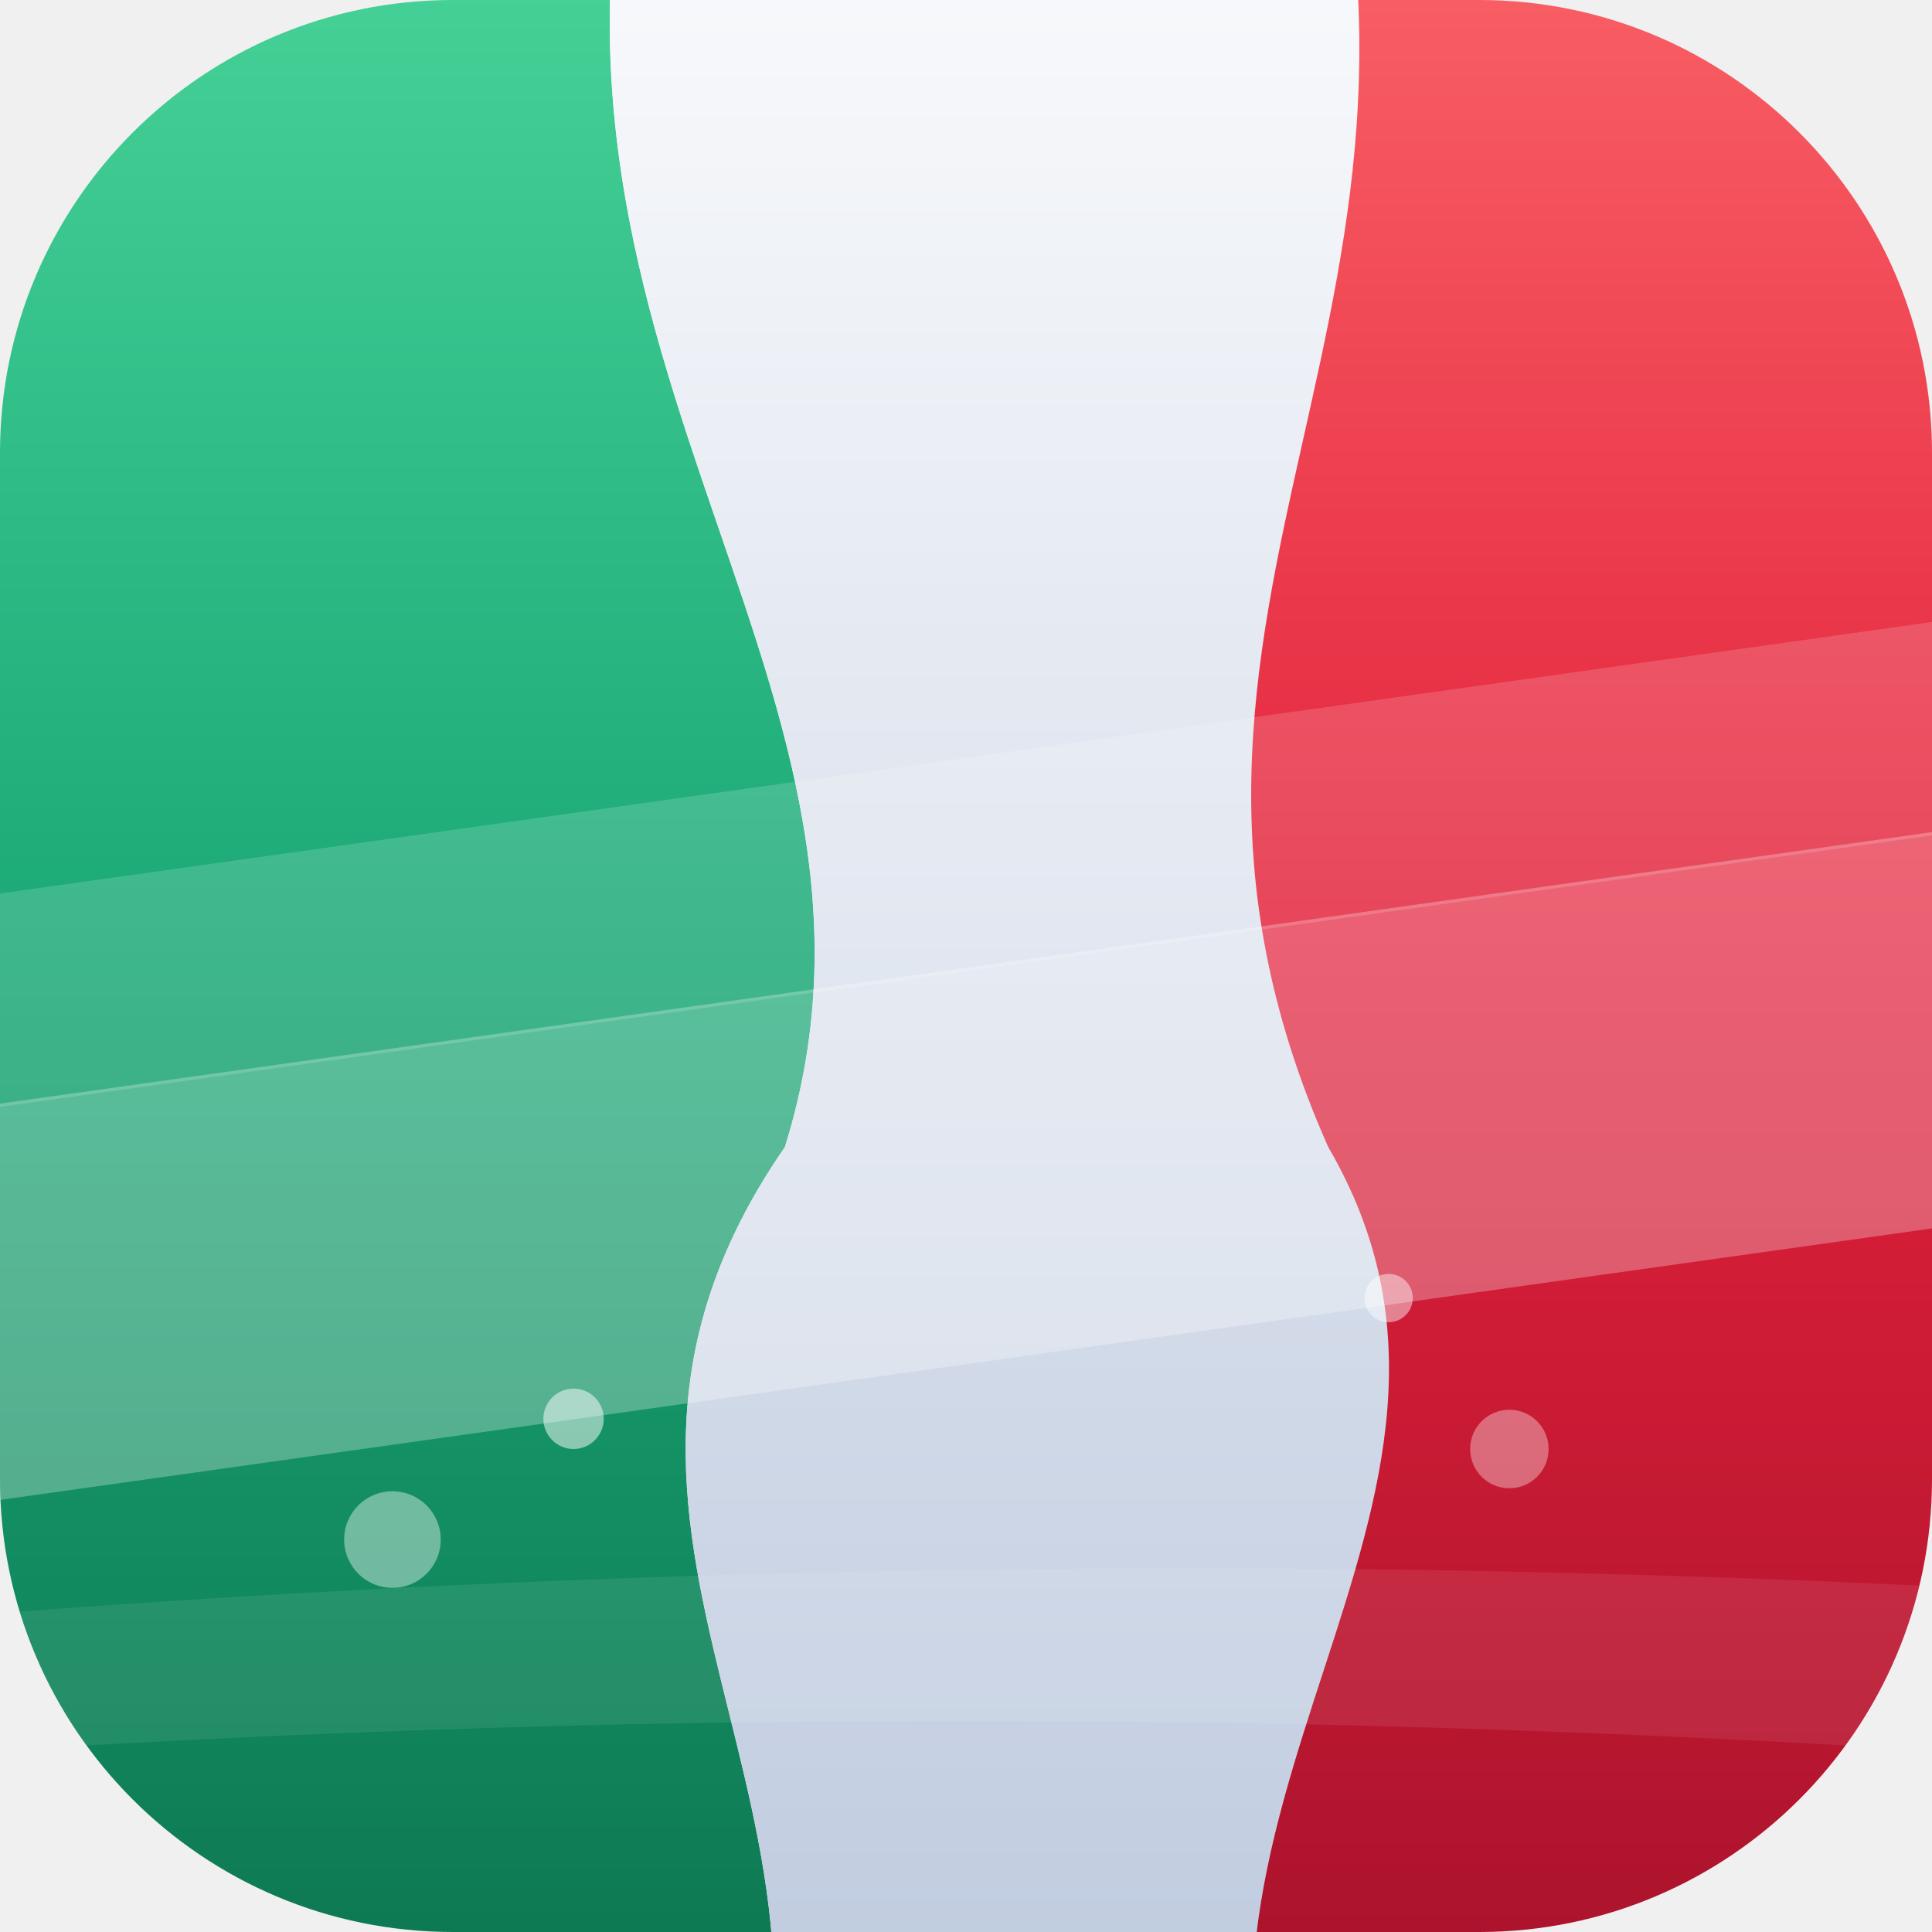
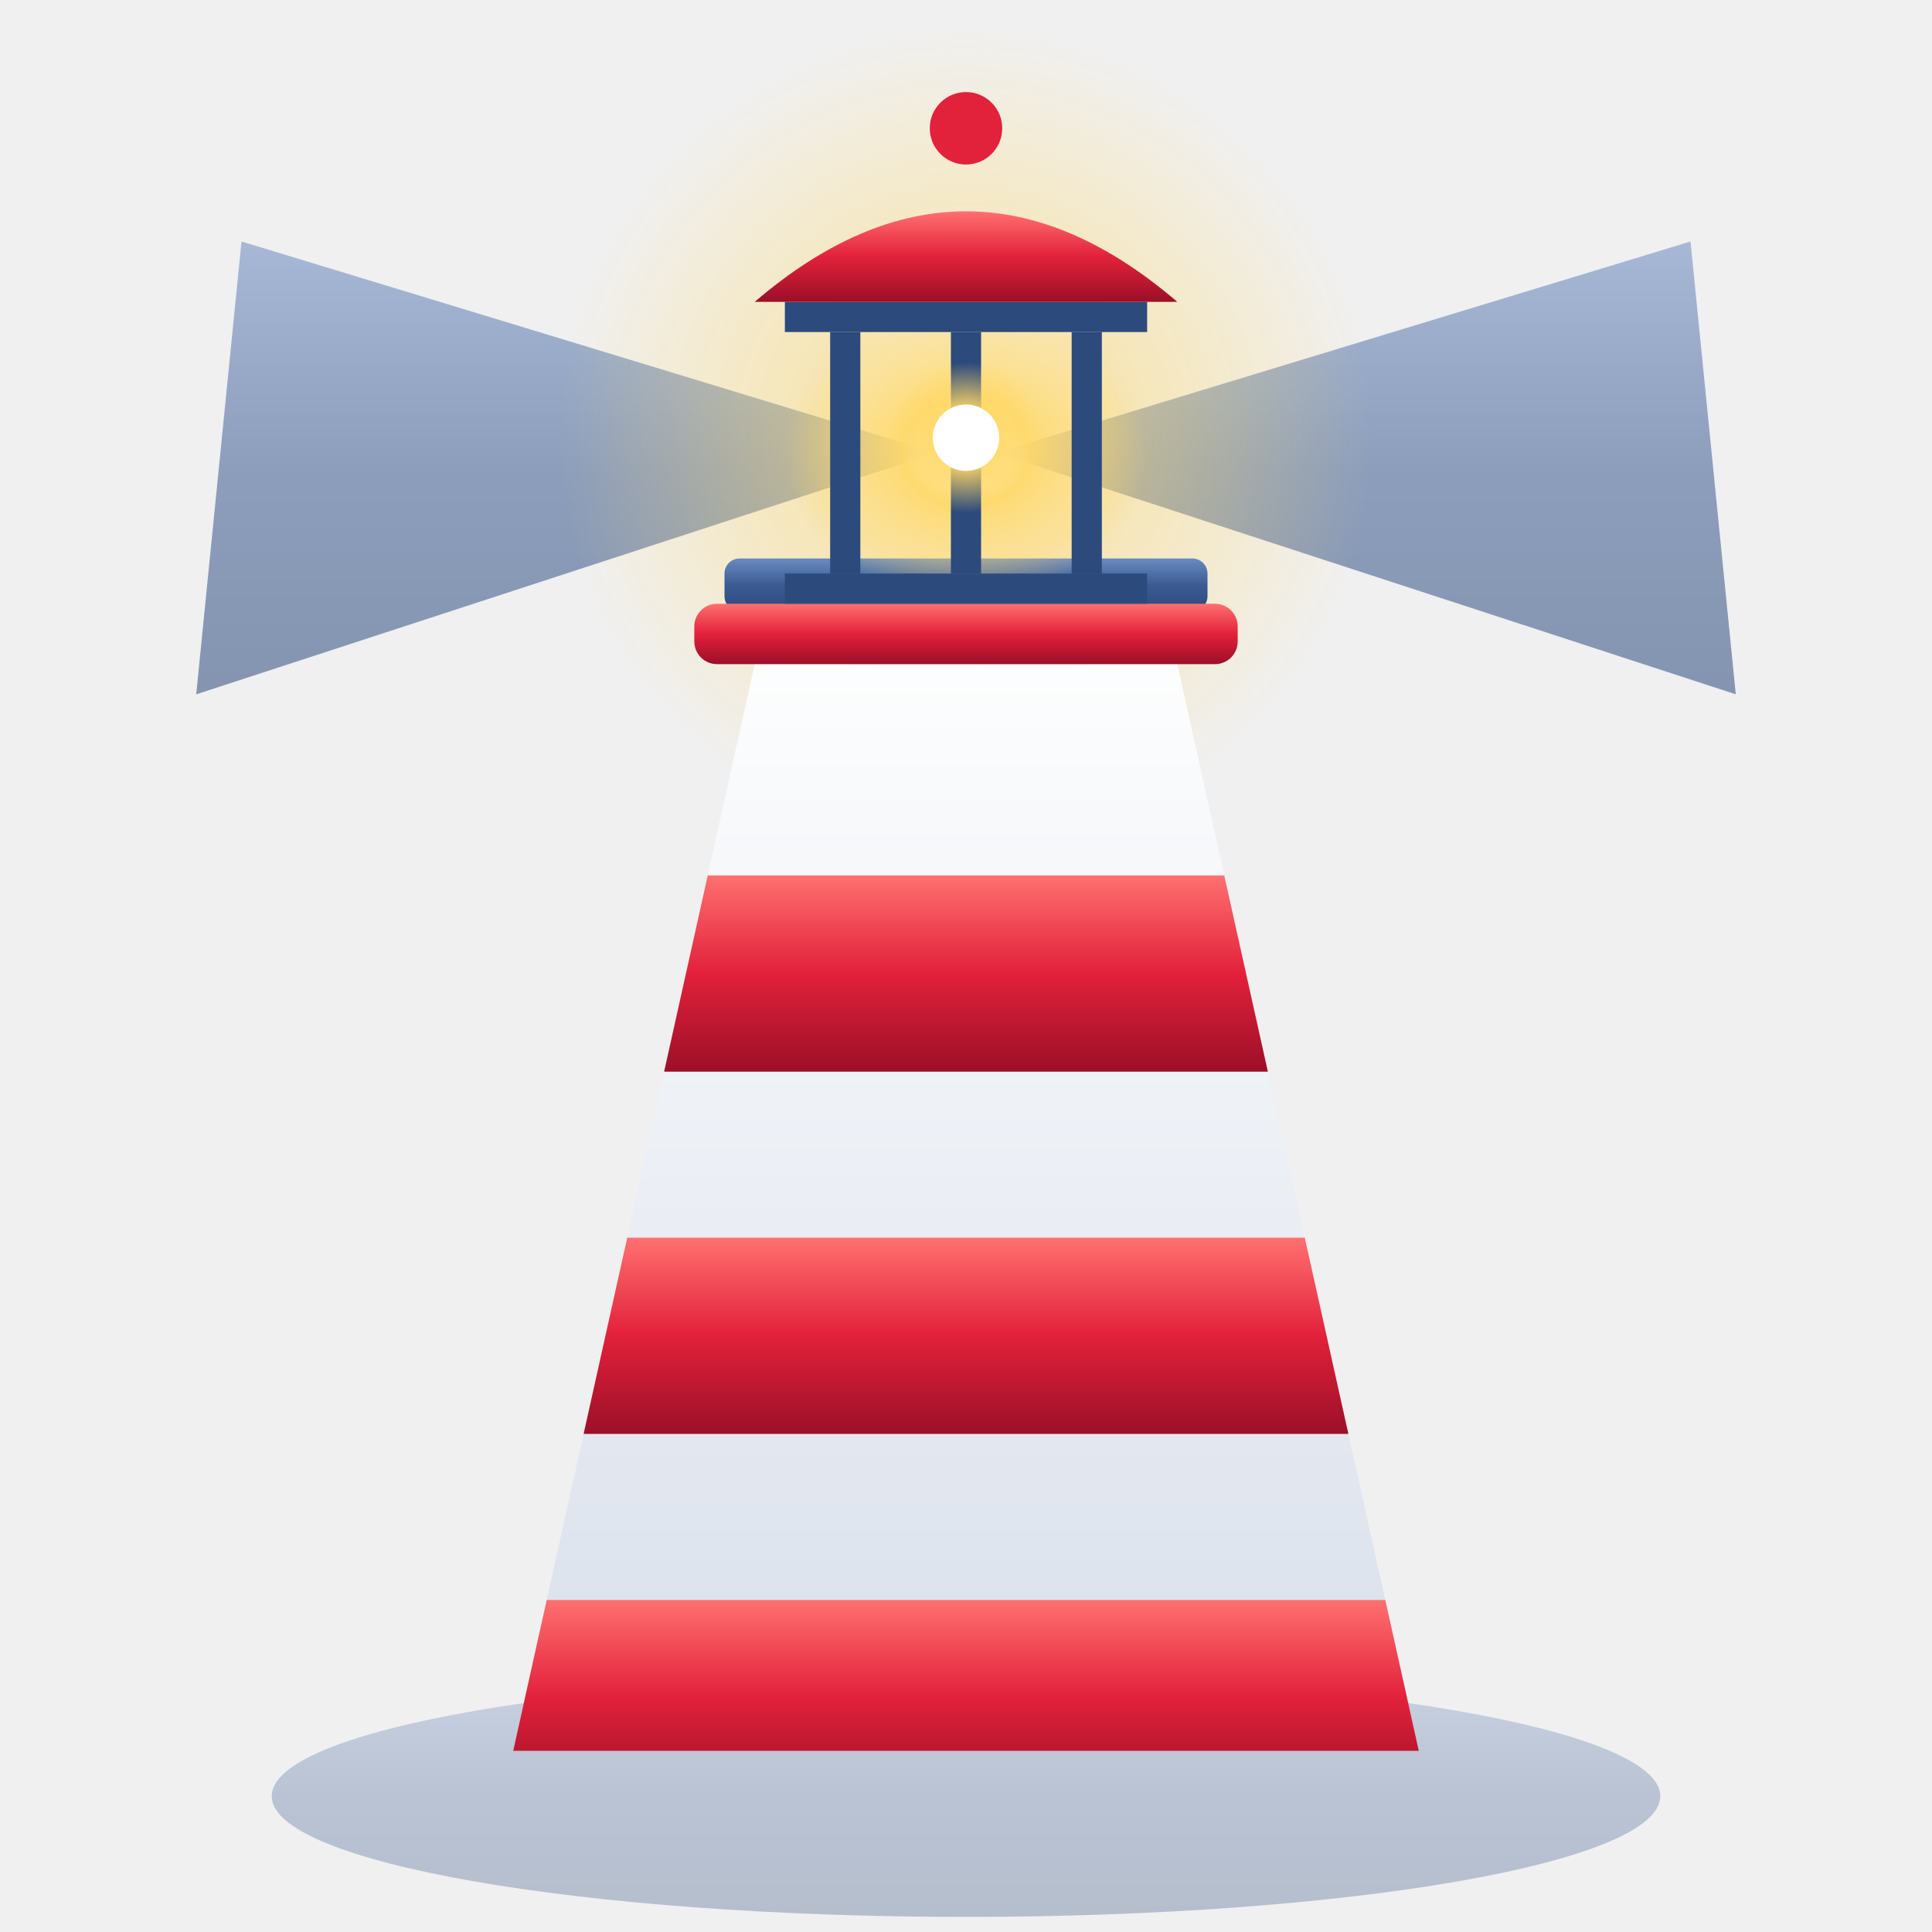
<svg xmlns="http://www.w3.org/2000/svg" viewBox="0 0 128 128">
  <defs>
-     <linearGradient id="green" x1="0" y1="0" x2="0" y2="1">
-       <stop offset="0" stop-color="#52DCA0" />
-       <stop offset="0.5" stop-color="#1aa876" />
-       <stop offset="1" stop-color="#0a6b48" />
-     </linearGradient>
-     <linearGradient id="white" x1="0" y1="0" x2="0" y2="1">
-       <stop offset="0" stop-color="#ffffff" />
-       <stop offset="1" stop-color="#b9c6dc" />
-     </linearGradient>
    <linearGradient id="red" x1="0" y1="0" x2="0" y2="1">
      <stop offset="0" stop-color="#ff7070" />
      <stop offset="0.5" stop-color="#e2213b" />
      <stop offset="1" stop-color="#9c0f28" />
    </linearGradient>
+     <linearGradient id="white" x1="0" y1="0" x2="0" y2="1">
+       <stop offset="0" stop-color="#ffffff" />
+       <stop offset="1" stop-color="#d6dde9" />
+     </linearGradient>
+     <linearGradient id="blue" x1="0" y1="0" x2="0" y2="1">
+       <stop offset="0" stop-color="#6a8bc0" />
+       <stop offset="0.5" stop-color="#3b5b92" />
+       <stop offset="1" stop-color="#2c4a7c" />
+     </linearGradient>
+     <radialGradient id="glow" cx="0.5" cy="0.5" r="0.5">
+       <stop offset="0" stop-color="#fff8df" />
+       <stop offset="0.35" stop-color="#ffd866" />
+       <stop offset="1" stop-color="#ffd866" stop-opacity="0" />
+     </radialGradient>
    <clipPath id="tile">
      <path d="M30 0 H98 A30 30 0 0 1 128 30 V98 A30 30 0 0 1 98 128 H30 A30 30 0 0 1 0 98 V30 A30 30 0 0 1 30 0 Z" />
    </clipPath>
+     <clipPath id="tower">
+       <polygon points="50,44 78,44 94,116 34,116" />
+     </clipPath>
  </defs>
  <g clip-path="url(#tile)">
-     <path d="M-8 -20 L44 -20 C30 22 62 44 52 76 C34 102 60 120 48 148 L-8 148 Z" fill="url(#green)" />
-     <path d="M48 148 C60 120 34 102 52 76 C62 44 30 22 44 -20 L86 -20 C100 20 72 40 88 76 C102 100 74 120 86 148 Z" fill="url(#white)" />
-     <path d="M86 148 C74 120 102 100 88 76 C72 40 100 20 86 -20 L136 -20 L136 148 Z" fill="url(#red)" />
-     <circle cx="26" cy="102" r="3.2" fill="#ffffff" opacity="0.4" />
-     <circle cx="38" cy="94" r="2" fill="#ffffff" opacity="0.5" />
-     <circle cx="100" cy="96" r="2.6" fill="#ffffff" opacity="0.35" />
-     <circle cx="92" cy="86" r="1.6" fill="#ffffff" opacity="0.45" />
-     <rect x="-60" y="50" width="248" height="14" rx="7" transform="rotate(-8 66 58)" fill="#ffffff" opacity="0.16" />
-     <rect x="-60" y="64" width="248" height="26" rx="13" transform="rotate(-8 66 80)" fill="#ffffff" opacity="0.28" />
-     <path d="M-80 116 Q64 94 208 112 L208 124 Q64 104 -80 124 Z" fill="#ffffff" opacity="0.08" />
+     <ellipse cx="64" cy="119" rx="46" ry="8" fill="url(#blue)" opacity="0.3" />
+     <path d="M62 30 L16 16 L13 46 Z" fill="url(#blue)" opacity="0.55" />
+     <path d="M66 30 L112 16 L115 46 Z" fill="url(#blue)" opacity="0.55" />
+     <circle cx="64" cy="29" r="27" fill="url(#glow)" opacity="0.45" />
+     <g clip-path="url(#tower)">
+       <rect x="30" y="40" width="68" height="80" fill="url(#white)" />
+       <rect x="30" y="58" width="68" height="13" fill="url(#red)" />
+       <rect x="30" y="82" width="68" height="13" fill="url(#red)" />
+       <rect x="30" y="106" width="68" height="13" fill="url(#red)" />
+     </g>
+     <rect x="48" y="37" width="32" height="3.5" rx="1" fill="url(#blue)" />
+     <rect x="46" y="40" width="36" height="4" rx="1.5" fill="url(#red)" />
+     <rect x="52" y="20" width="24" height="20" rx="1.5" fill="url(#glow)" opacity="0.9" />
+     <rect x="55" y="22" width="2" height="16" fill="#2c4a7c" />
+     <rect x="63" y="22" width="2" height="16" fill="#2c4a7c" />
+     <rect x="71" y="22" width="2" height="16" fill="#2c4a7c" />
+     <rect x="52" y="20" width="24" height="2" fill="#2c4a7c" />
+     <rect x="52" y="38" width="24" height="2" fill="#2c4a7c" />
+     <circle cx="64" cy="29" r="5" fill="url(#glow)" />
+     <circle cx="64" cy="29" r="2.2" fill="#ffffff" />
+     <path d="M50 20 Q64 8 78 20 Z" fill="url(#red)" />
+     <circle cx="64" cy="8.5" r="2.4" fill="#e2213b" />
  </g>
</svg>
